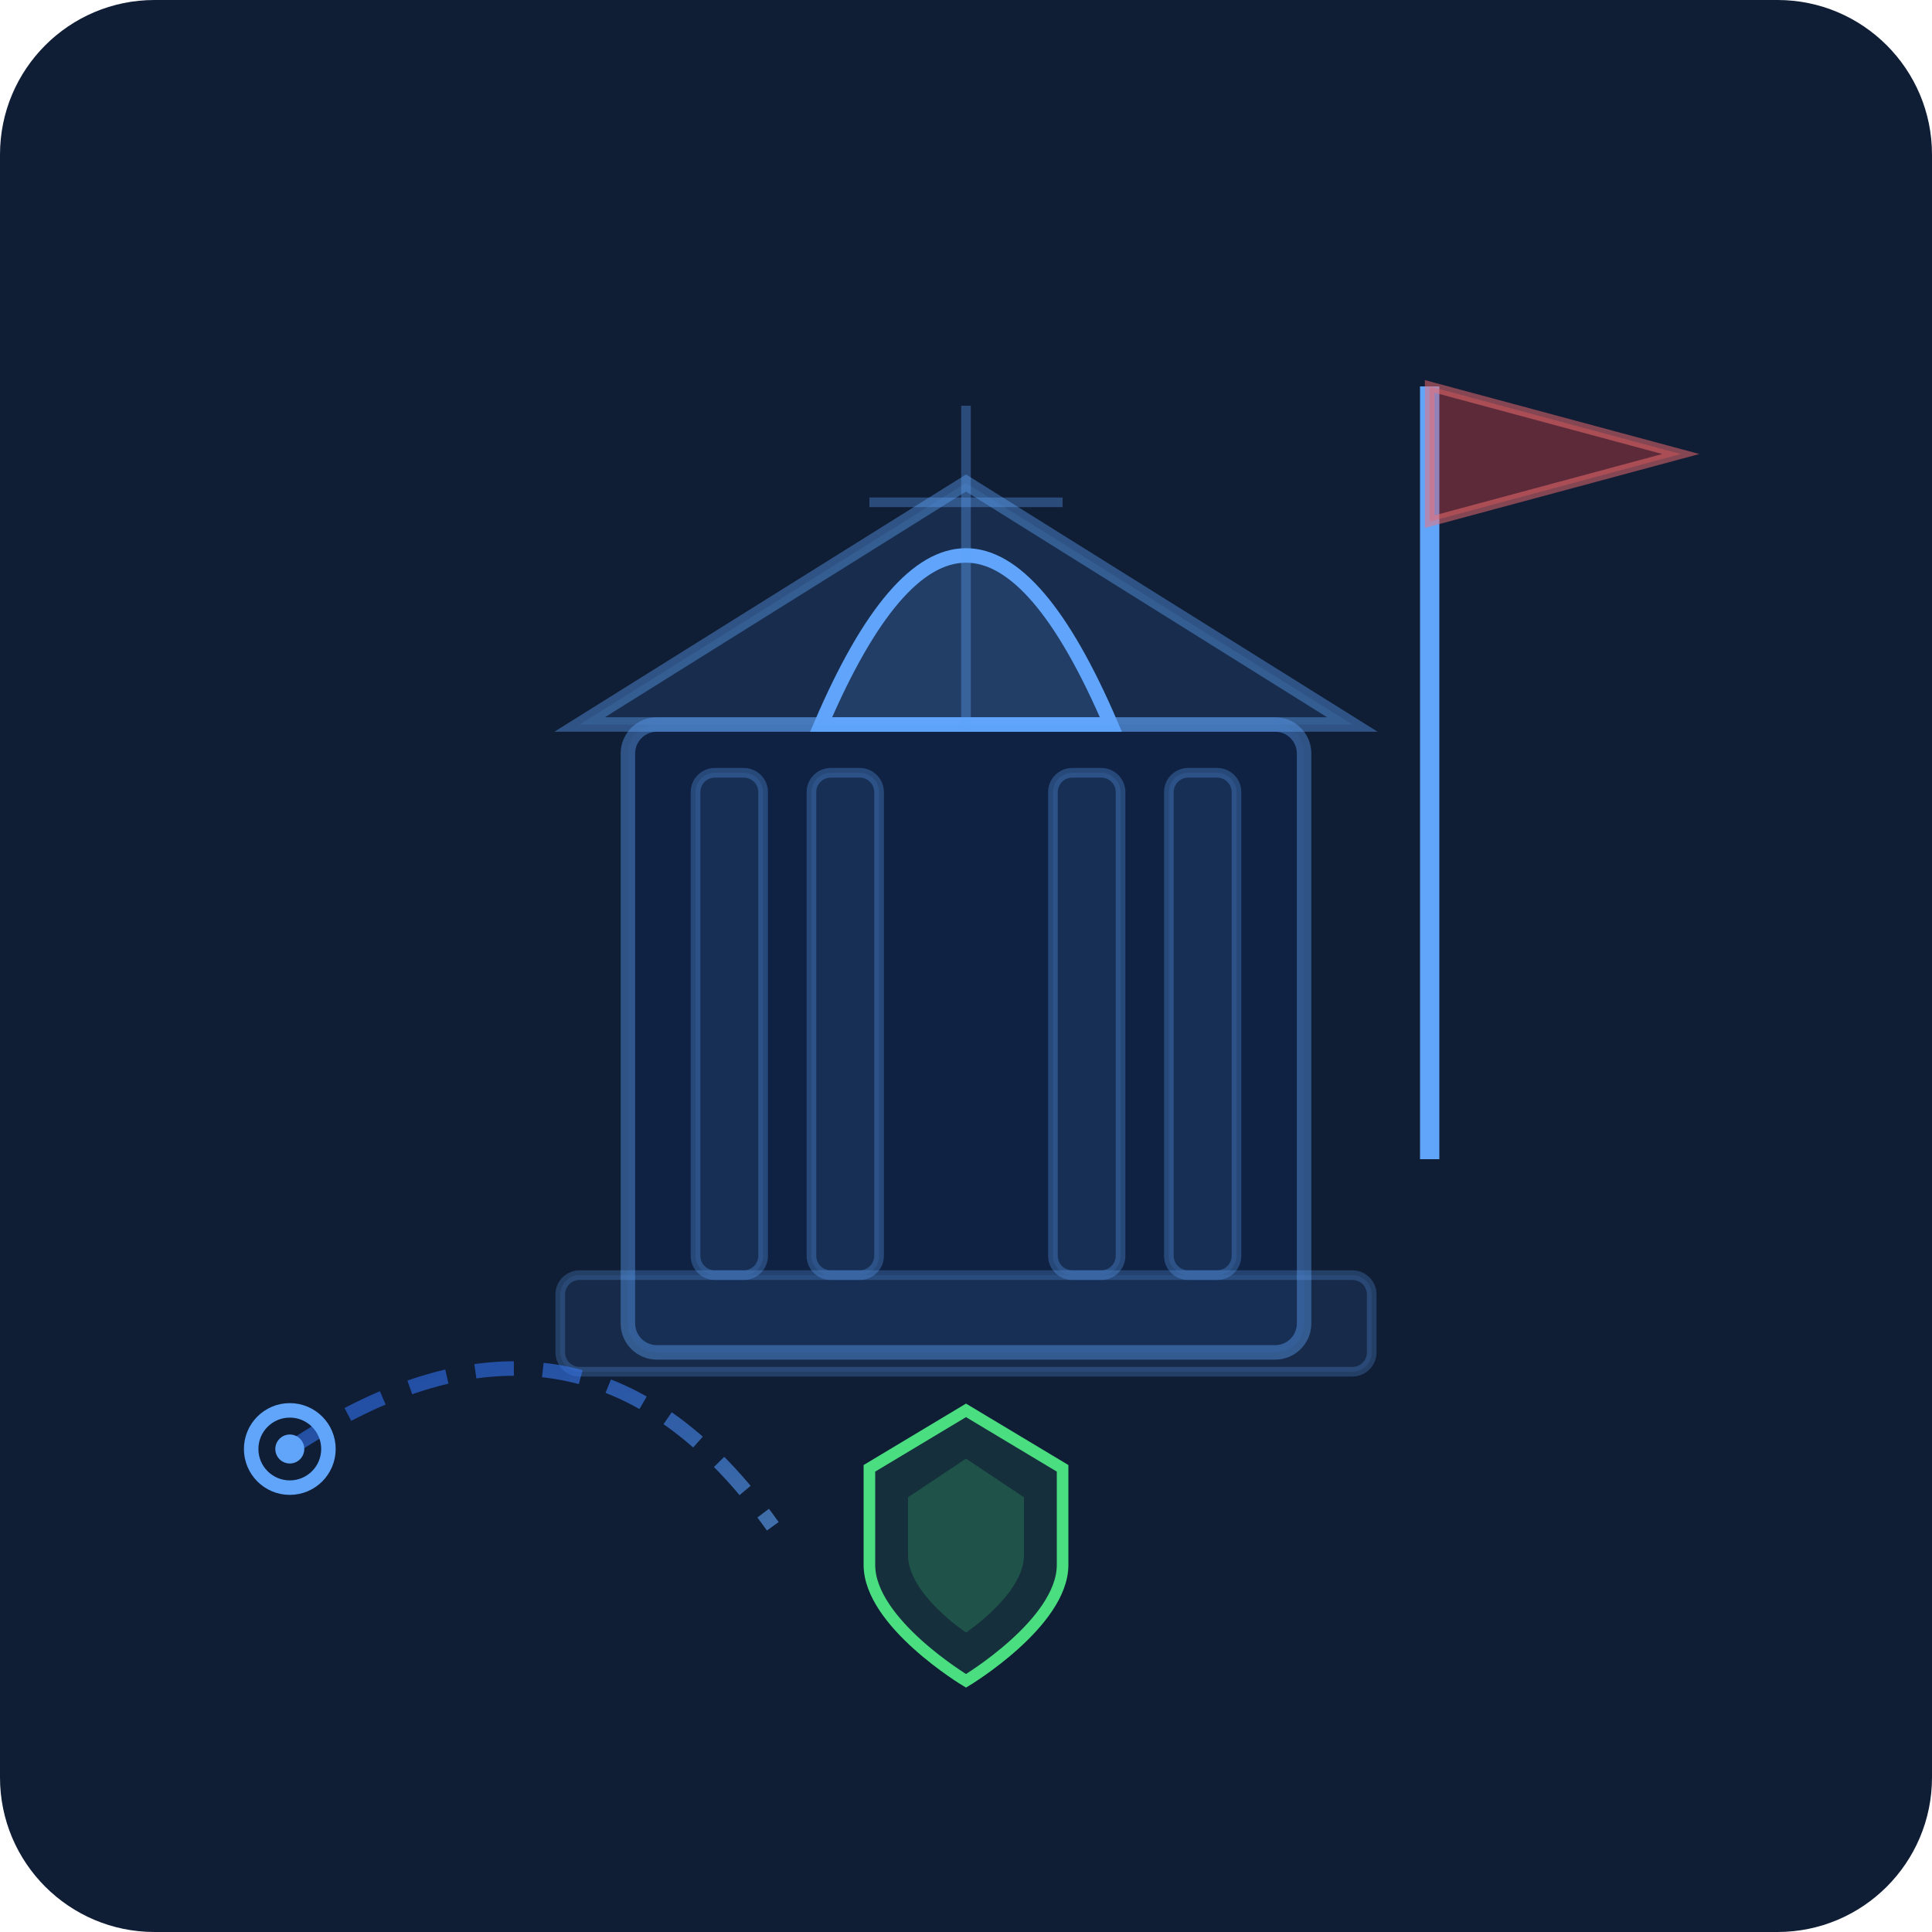
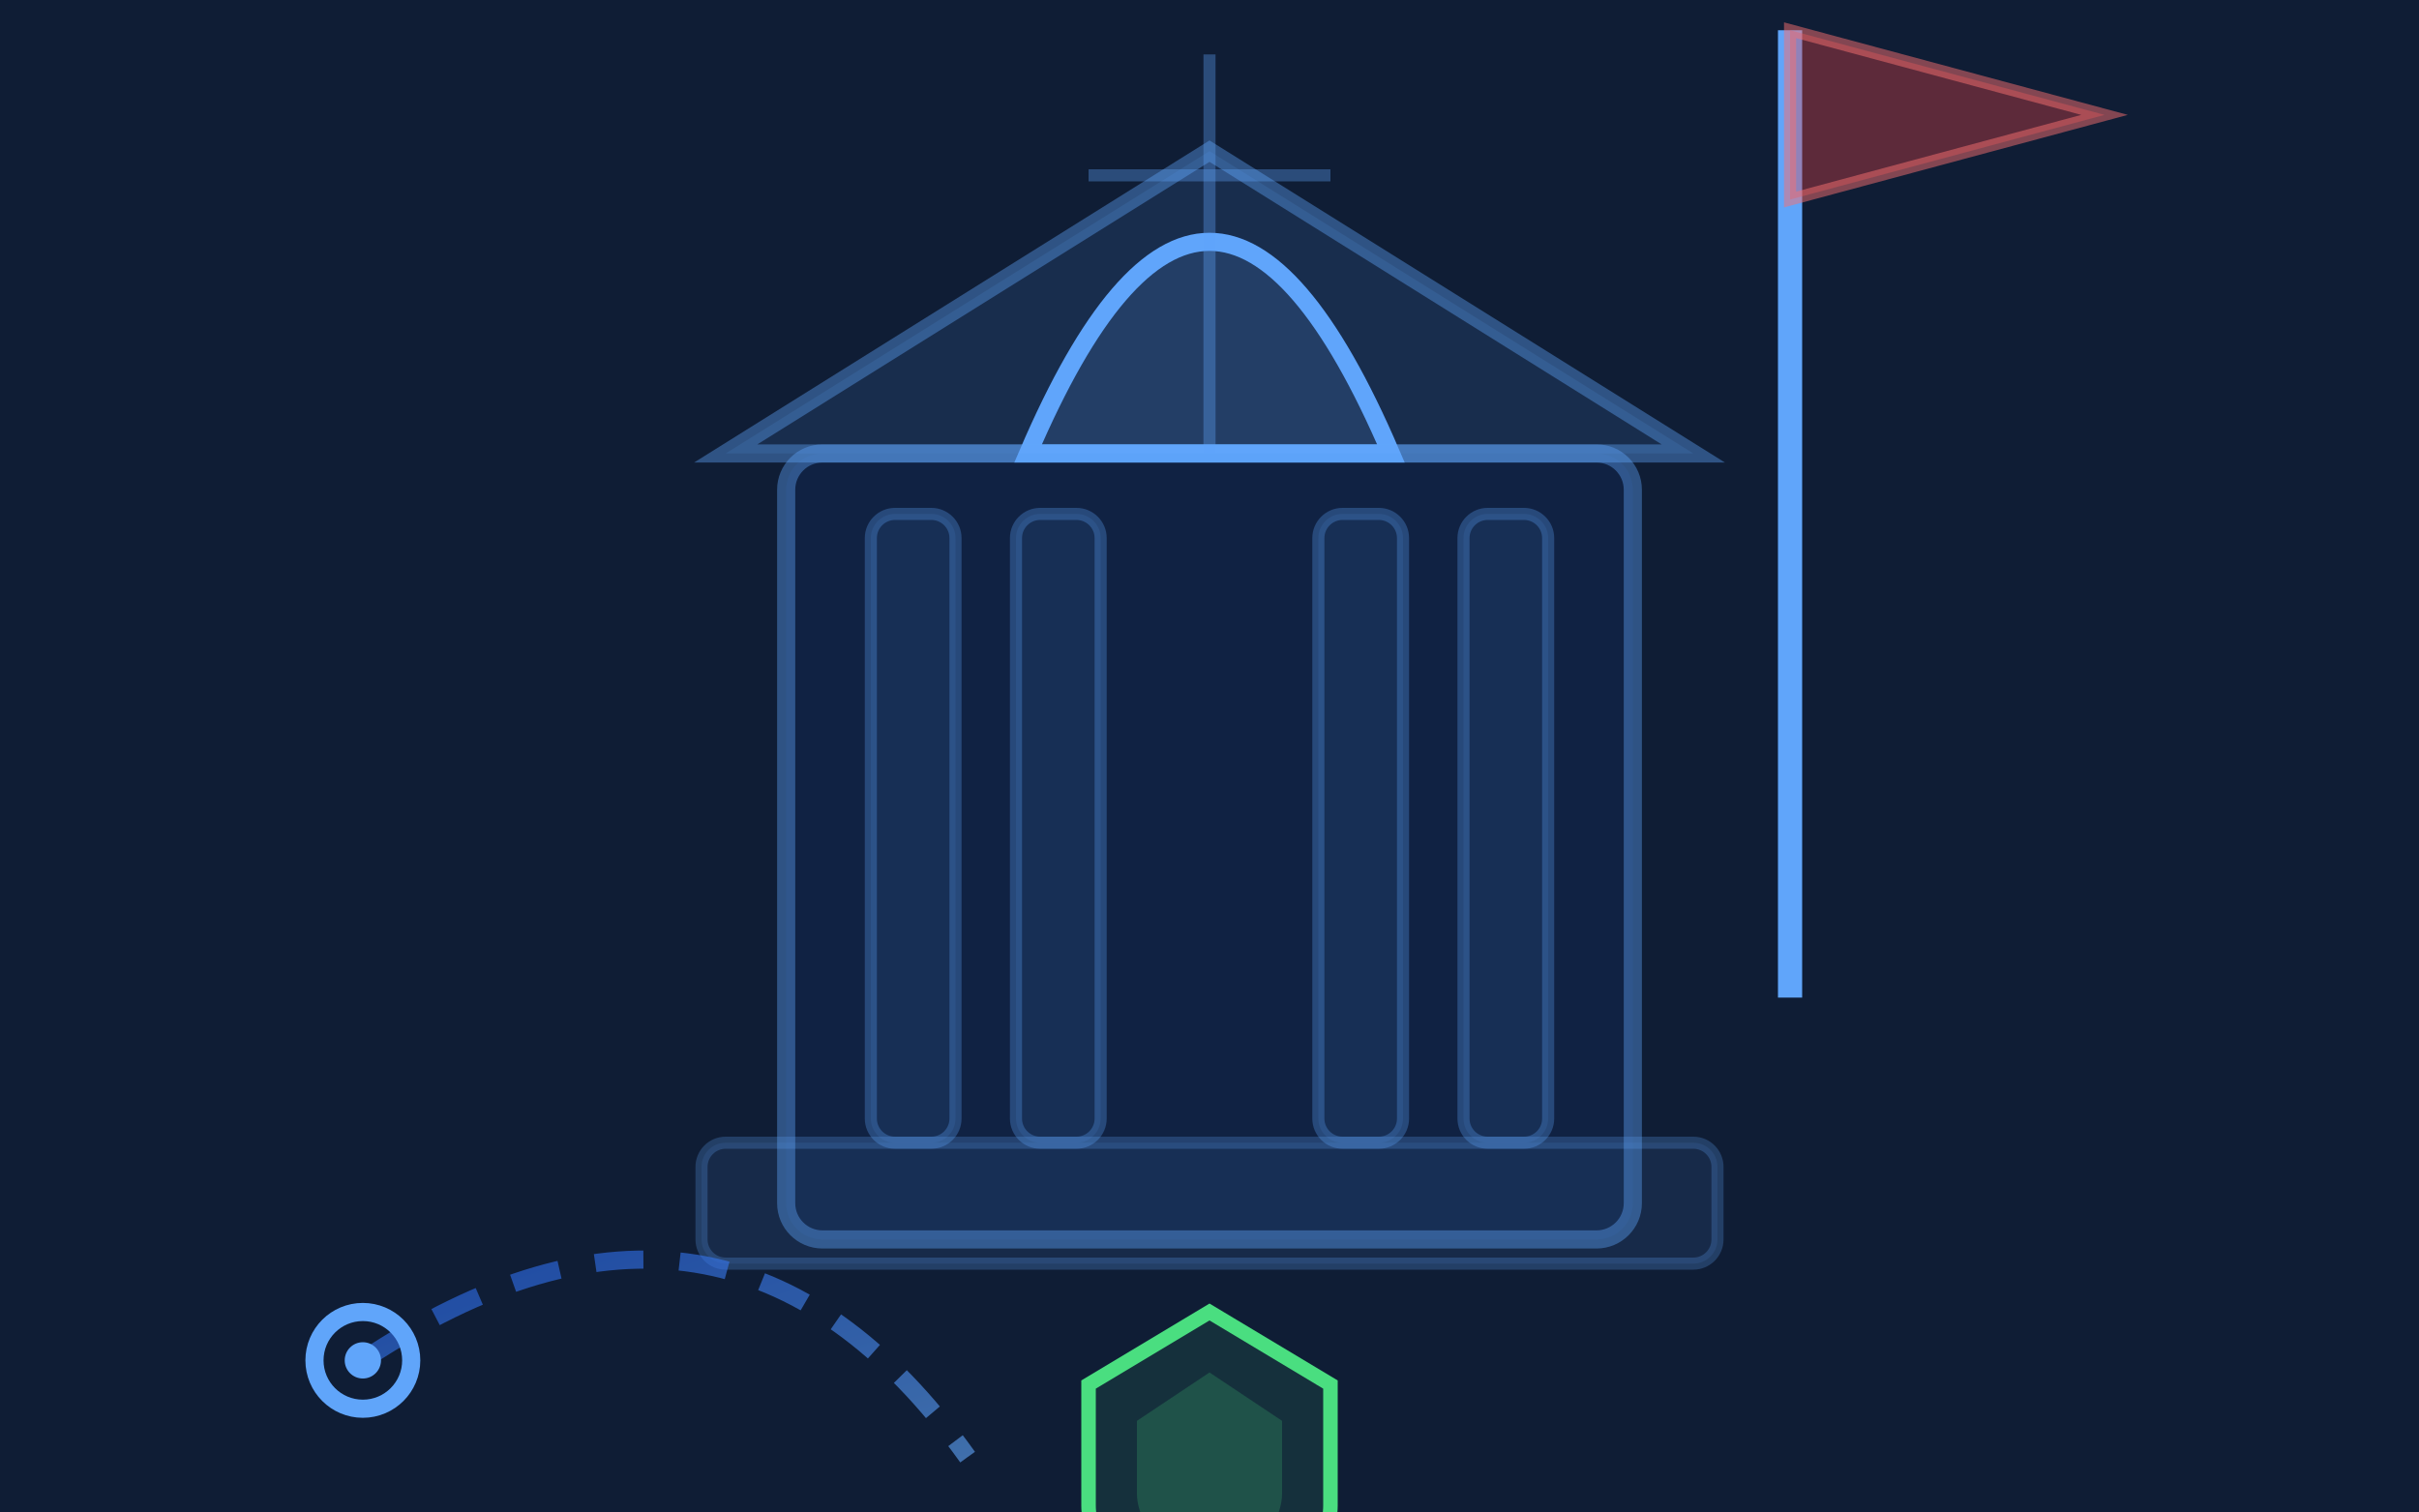
- <svg xmlns="http://www.w3.org/2000/svg" viewBox="0 0 200 200" fill="none">
-   <defs>
-     <linearGradient id="govGrad" x1="0%" y1="0%" x2="100%" y2="100%">
-       <stop offset="0%" style="stop-color:#2563eb" />
-       <stop offset="100%" style="stop-color:#60a5fa" />
-     </linearGradient>
-   </defs>
-   <rect width="200" height="200" rx="16" fill="#0f1d35" />
-   <g>
-     <path d="M85,75 Q100,40 115,75 Z" fill="rgba(96,165,250,0.15)" stroke="#60a5fa" stroke-width="1.5" />
-     <line x1="100" y1="42" x2="100" y2="75" stroke="rgba(96,165,250,0.35)" stroke-width="1" />
-     <line x1="90" y1="52" x2="110" y2="52" stroke="rgba(96,165,250,0.35)" stroke-width="1" />
-     <rect x="65" y="75" width="70" height="65" rx="3" fill="rgba(37,99,235,0.08)" stroke="rgba(96,165,250,0.4)" stroke-width="1.5" />
-     <polygon points="60,75 100,50 140,75" fill="rgba(96,165,250,0.12)" stroke="rgba(96,165,250,0.4)" stroke-width="1.5" />
-     <rect x="72" y="80" width="7" height="52" rx="2" fill="rgba(96,165,250,0.1)" stroke="rgba(96,165,250,0.3)" stroke-width="1" />
-     <rect x="84" y="80" width="7" height="52" rx="2" fill="rgba(96,165,250,0.1)" stroke="rgba(96,165,250,0.3)" stroke-width="1" />
-     <rect x="109" y="80" width="7" height="52" rx="2" fill="rgba(96,165,250,0.1)" stroke="rgba(96,165,250,0.3)" stroke-width="1" />
-     <rect x="121" y="80" width="7" height="52" rx="2" fill="rgba(96,165,250,0.1)" stroke="rgba(96,165,250,0.3)" stroke-width="1" />
-     <rect x="58" y="132" width="84" height="10" rx="2" fill="rgba(96,165,250,0.1)" stroke="rgba(96,165,250,0.25)" stroke-width="1" />
+ <svg xmlns="http://www.w3.org/2000/svg" viewBox="0 0 320 200" fill="none">
+   <g transform="translate(0,-60) scale(1.6)">
+     <defs>
+       <linearGradient id="govGrad" x1="0%" y1="0%" x2="100%" y2="100%">
+         <stop offset="0%" style="stop-color:#2563eb" />
+         <stop offset="100%" style="stop-color:#60a5fa" />
+       </linearGradient>
+     </defs>
+     <rect width="200" height="200" rx="16" fill="#0f1d35" />
+     <g>
+       <path d="M85,75 Q100,40 115,75 Z" fill="rgba(96,165,250,0.15)" stroke="#60a5fa" stroke-width="1.5" />
+       <line x1="100" y1="42" x2="100" y2="75" stroke="rgba(96,165,250,0.35)" stroke-width="1" />
+       <line x1="90" y1="52" x2="110" y2="52" stroke="rgba(96,165,250,0.35)" stroke-width="1" />
+       <rect x="65" y="75" width="70" height="65" rx="3" fill="rgba(37,99,235,0.08)" stroke="rgba(96,165,250,0.4)" stroke-width="1.5" />
+       <polygon points="60,75 100,50 140,75" fill="rgba(96,165,250,0.12)" stroke="rgba(96,165,250,0.4)" stroke-width="1.5" />
+       <rect x="72" y="80" width="7" height="52" rx="2" fill="rgba(96,165,250,0.1)" stroke="rgba(96,165,250,0.3)" stroke-width="1" />
+       <rect x="84" y="80" width="7" height="52" rx="2" fill="rgba(96,165,250,0.1)" stroke="rgba(96,165,250,0.3)" stroke-width="1" />
+       <rect x="109" y="80" width="7" height="52" rx="2" fill="rgba(96,165,250,0.1)" stroke="rgba(96,165,250,0.3)" stroke-width="1" />
+       <rect x="121" y="80" width="7" height="52" rx="2" fill="rgba(96,165,250,0.1)" stroke="rgba(96,165,250,0.3)" stroke-width="1" />
+       <rect x="58" y="132" width="84" height="10" rx="2" fill="rgba(96,165,250,0.1)" stroke="rgba(96,165,250,0.25)" stroke-width="1" />
+     </g>
+     <g>
+       <line x1="148" y1="40" x2="148" y2="120" stroke="#60a5fa" stroke-width="2" />
+       <path d="M148,40 L174,47 L148,54 Z" fill="rgba(239,68,68,0.35)" stroke="rgba(248,113,113,0.5)" stroke-width="1" />
+     </g>
+     <g transform="translate(100, 158)">
+       <path d="M0,-12 L10,-6 L10,4 C10,10 0,16 0,16 C0,16-10,10-10,4 L-10,-6 Z" fill="rgba(74,222,128,0.1)" stroke="#4ade80" stroke-width="1.2" />
+       <path d="M0,-7 L6,-3 L6,3 C6,7 0,11 0,11 C0,11-6,7-6,3 L-6,-3 Z" fill="rgba(74,222,128,0.2)" />
+     </g>
+     <path d="M30,150 Q60,130 80,158" fill="none" stroke="url(#govGrad)" stroke-width="1.5" stroke-dasharray="4,3" opacity="0.6">
+       <animate attributeName="stroke-dashoffset" values="0;14" dur="2s" repeatCount="indefinite" />
+     </path>
+     <circle cx="30" cy="150" r="4" fill="none" stroke="#60a5fa" stroke-width="1.5" />
+     <circle cx="30" cy="150" r="1.5" fill="#60a5fa" />
  </g>
-   <g>
-     <line x1="148" y1="40" x2="148" y2="120" stroke="#60a5fa" stroke-width="2" />
-     <path d="M148,40 L174,47 L148,54 Z" fill="rgba(239,68,68,0.35)" stroke="rgba(248,113,113,0.5)" stroke-width="1" />
-   </g>
-   <g transform="translate(100, 158)">
-     <path d="M0,-12 L10,-6 L10,4 C10,10 0,16 0,16 C0,16-10,10-10,4 L-10,-6 Z" fill="rgba(74,222,128,0.1)" stroke="#4ade80" stroke-width="1.2" />
-     <path d="M0,-7 L6,-3 L6,3 C6,7 0,11 0,11 C0,11-6,7-6,3 L-6,-3 Z" fill="rgba(74,222,128,0.2)" />
-   </g>
-   <path d="M30,150 Q60,130 80,158" fill="none" stroke="url(#govGrad)" stroke-width="1.5" stroke-dasharray="4,3" opacity="0.6">
-     <animate attributeName="stroke-dashoffset" values="0;14" dur="2s" repeatCount="indefinite" />
-   </path>
-   <circle cx="30" cy="150" r="4" fill="none" stroke="#60a5fa" stroke-width="1.5" />
-   <circle cx="30" cy="150" r="1.5" fill="#60a5fa" />
</svg>
